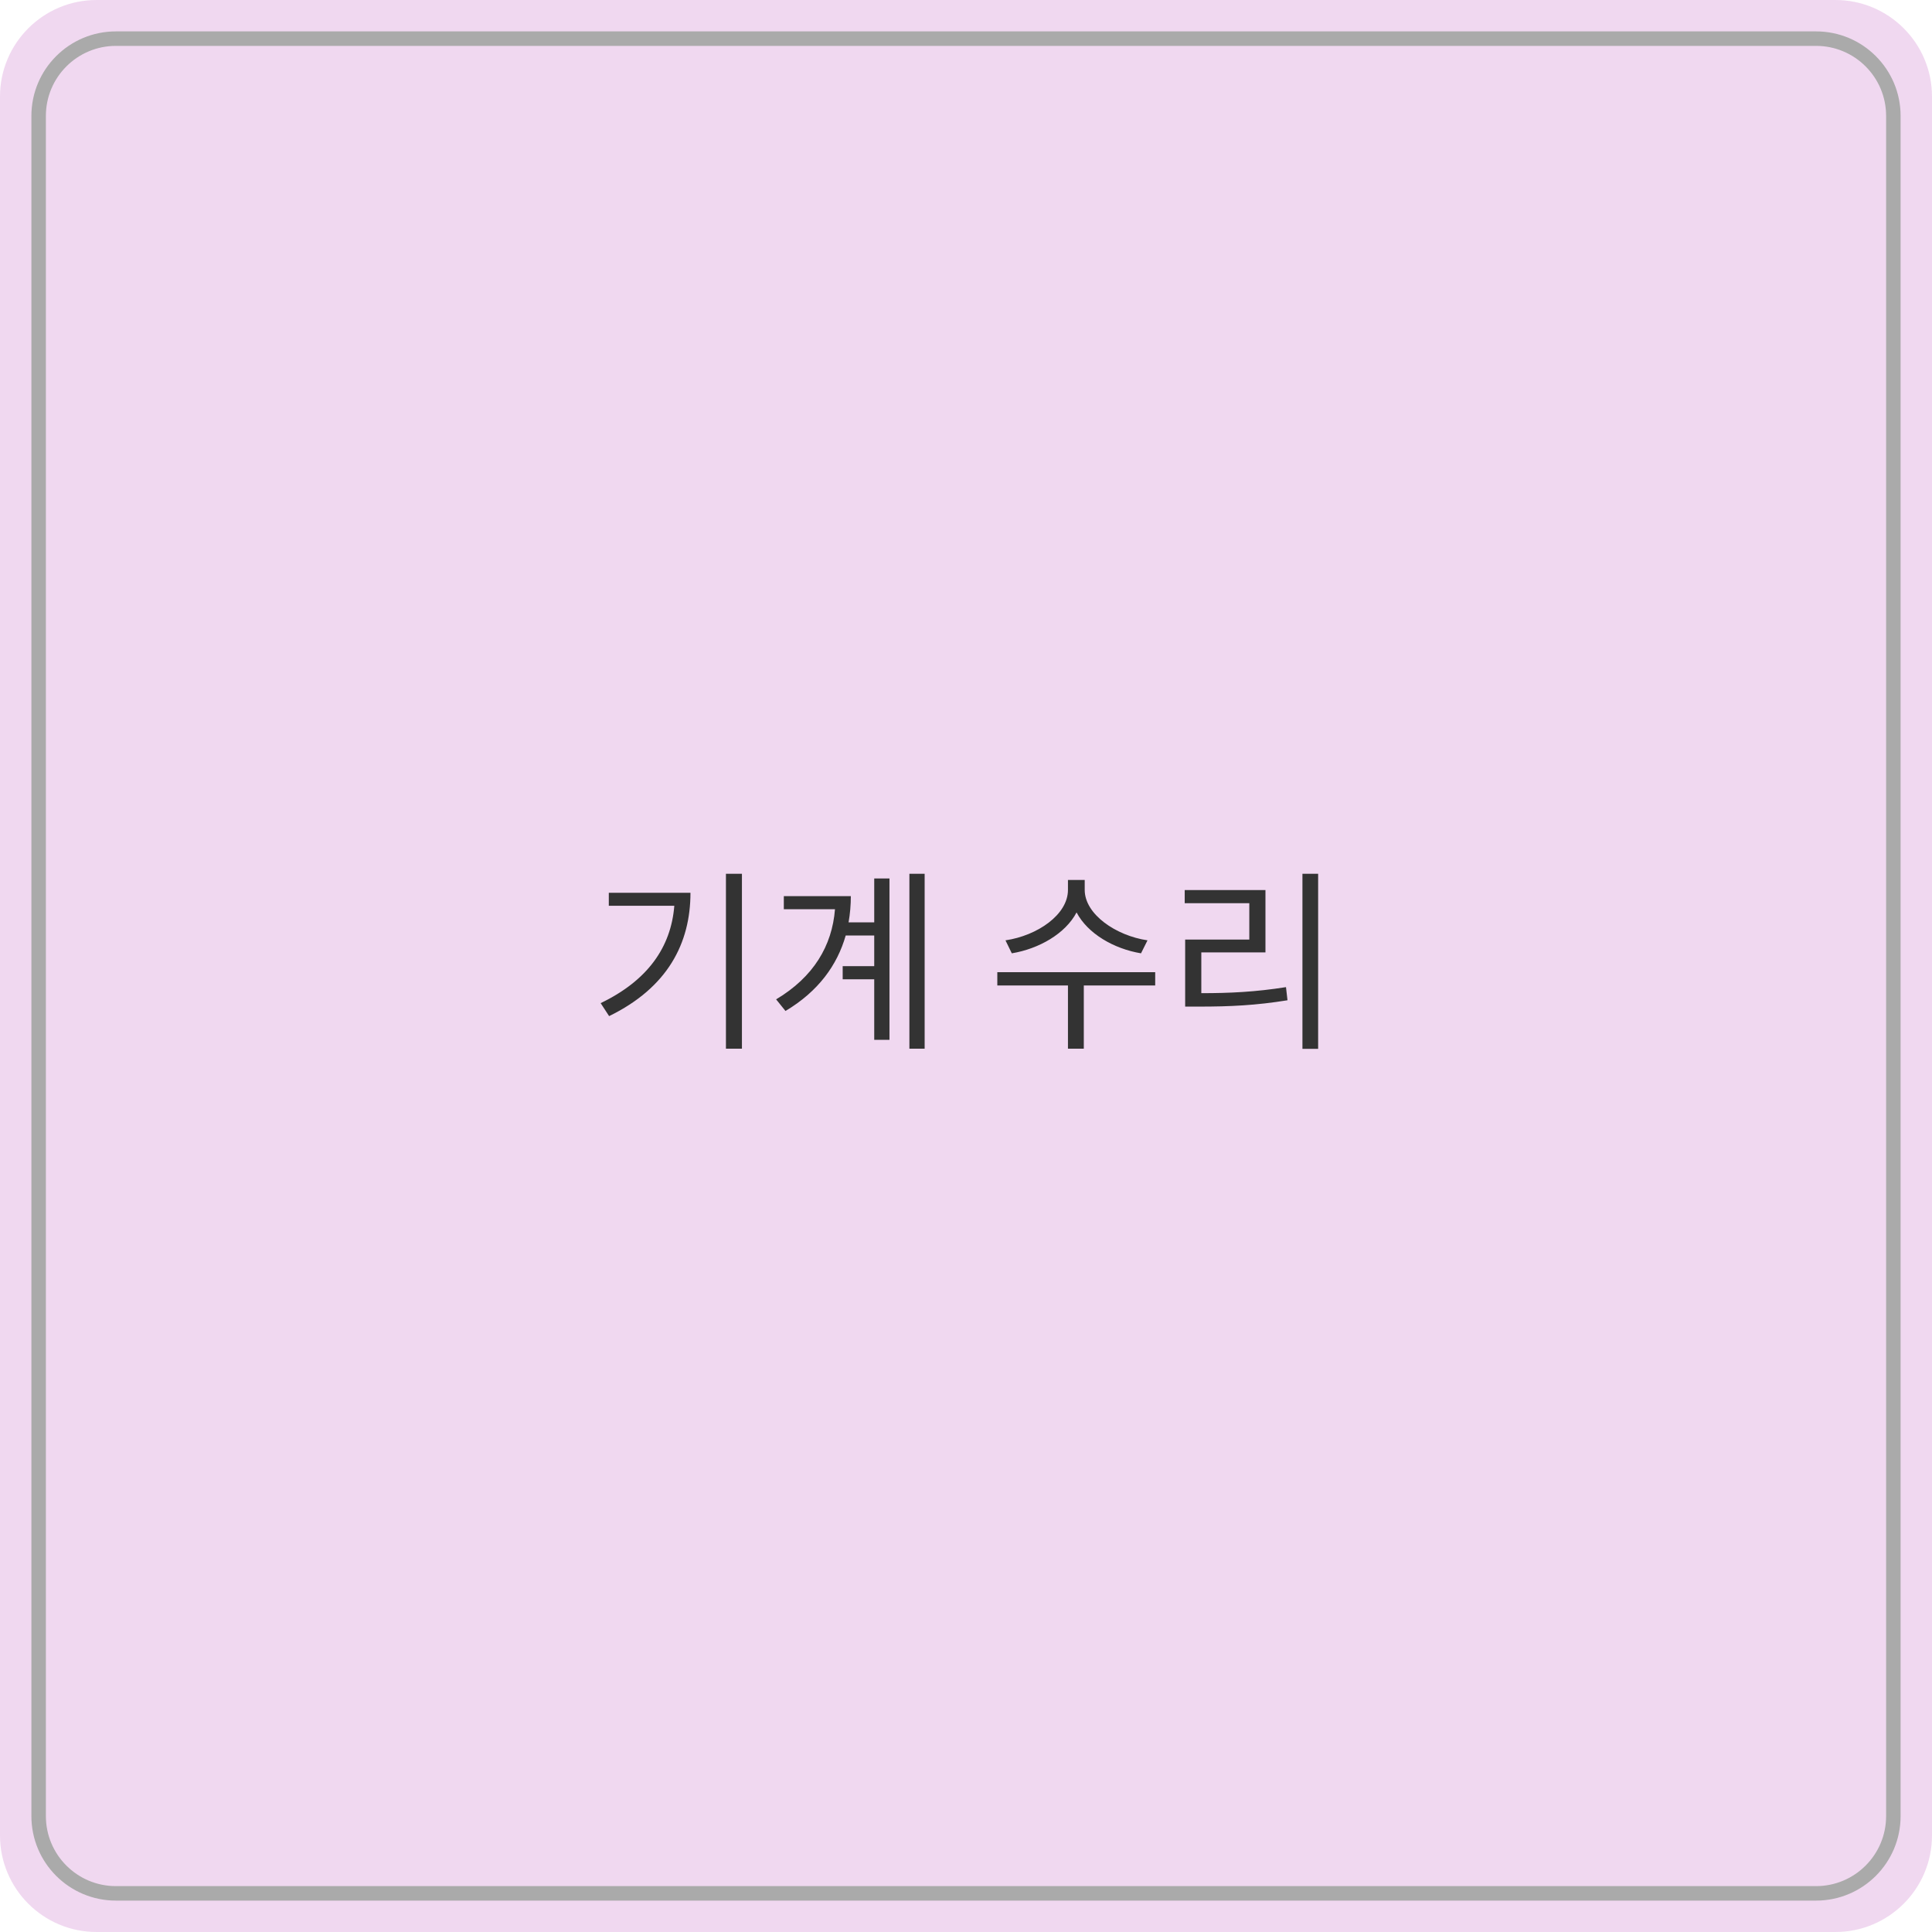
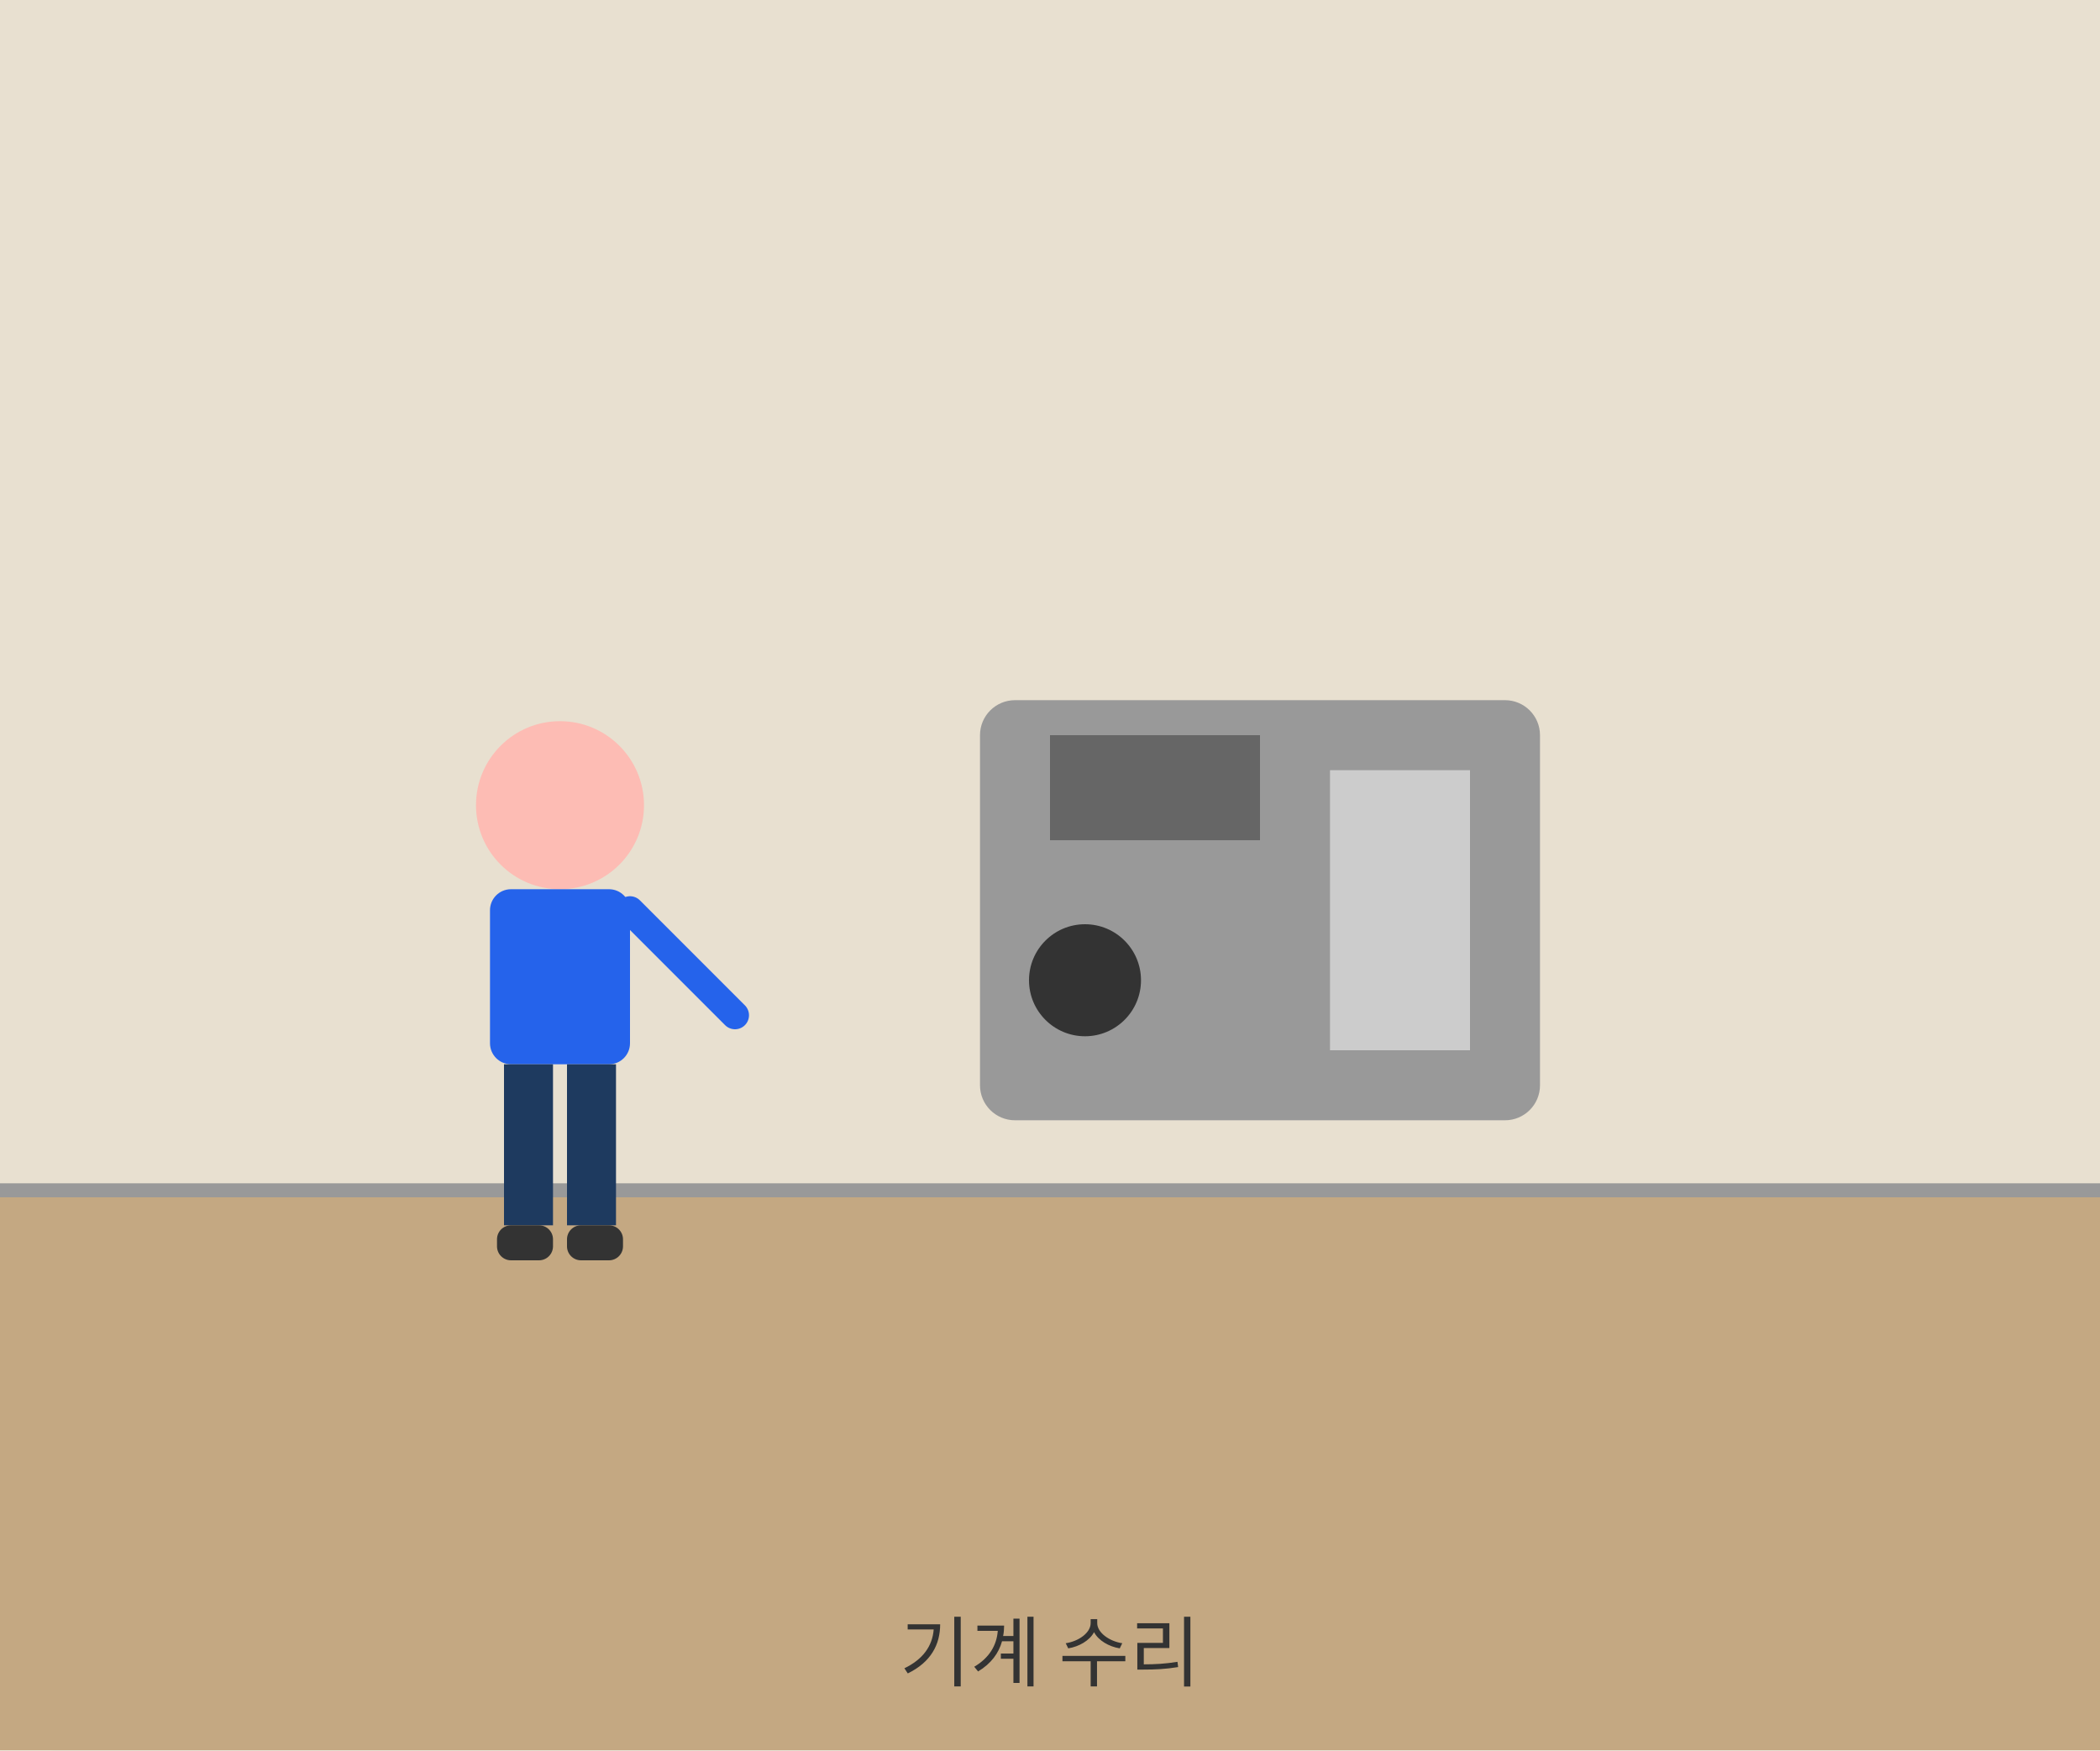
- <svg xmlns="http://www.w3.org/2000/svg" width="200" height="200" viewBox="0 0 200 200">
-   <rect width="200" height="200" fill="#f0d8f0" rx="10" />
-   <rect x="4" y="4" width="192" height="192" fill="none" stroke="#aaa" stroke-width="1.5" rx="8" />
-   <text x="100" y="100" font-size="20" fill="#333" dominant-baseline="middle" text-anchor="middle">기계 수리</text>
+ <svg xmlns="http://www.w3.org/2000/svg" viewBox="0 0 300 250" width="300" height="250">
+   <rect width="300" height="250" fill="#f0f4f8" rx="8" />
+   <rect x="0" y="0" width="300" height="170" fill="#E8E0D0" />
+   <rect x="0" y="170" width="300" height="80" fill="#C4A882" />
+   <line x1="0" y1="170" x2="300" y2="170" stroke="#999" stroke-width="2" />
+   <circle cx="80" cy="115" r="12" fill="#FDBCB4" />
+   <rect x="70" y="127" width="20" height="25" rx="3" fill="#2563EB" />
+   <rect x="72" y="152" width="7" height="23" fill="#1E3A5F" />
+   <rect x="81" y="152" width="7" height="23" fill="#1E3A5F" />
+   <rect x="71" y="175" width="8" height="5" rx="2" fill="#333" />
+   <rect x="81" y="175" width="8" height="5" rx="2" fill="#333" />
+   <line x1="90" y1="130" x2="105" y2="145" stroke="#2563EB" stroke-width="4" stroke-linecap="round" />
+   <rect x="140" y="100" width="80" height="60" rx="5" fill="#999" />
+   <rect x="150" y="105" width="30" height="15" fill="#666" />
+   <rect x="190" y="110" width="20" height="40" fill="#CCC" />
+   <circle cx="155" cy="140" r="8" fill="#333" />
+   <text x="150" y="240" text-anchor="middle" font-size="11" fill="#333" font-family="Arial">기계 수리</text>
</svg>
